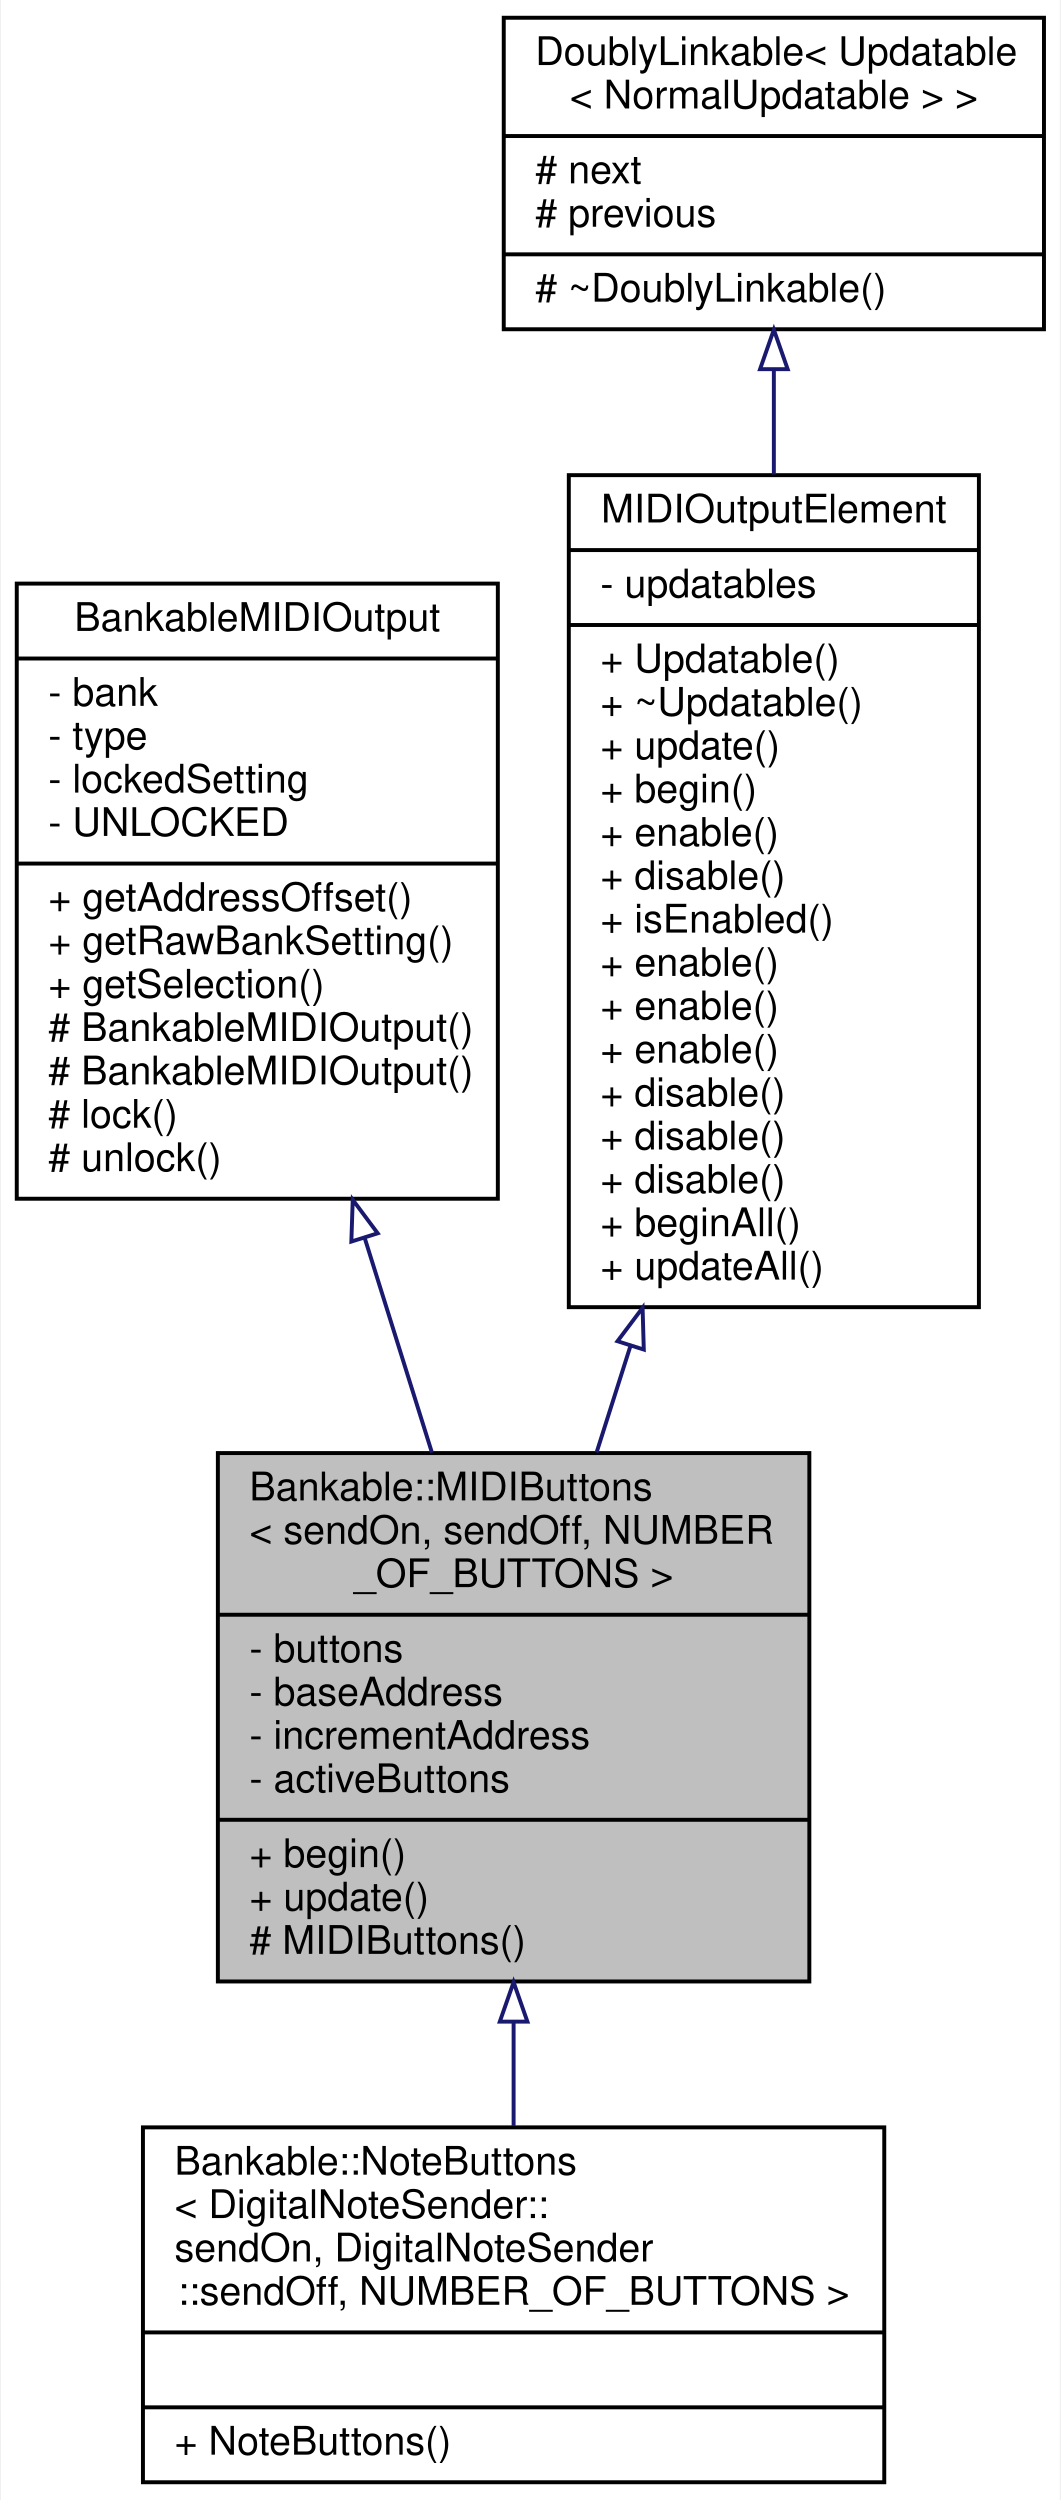
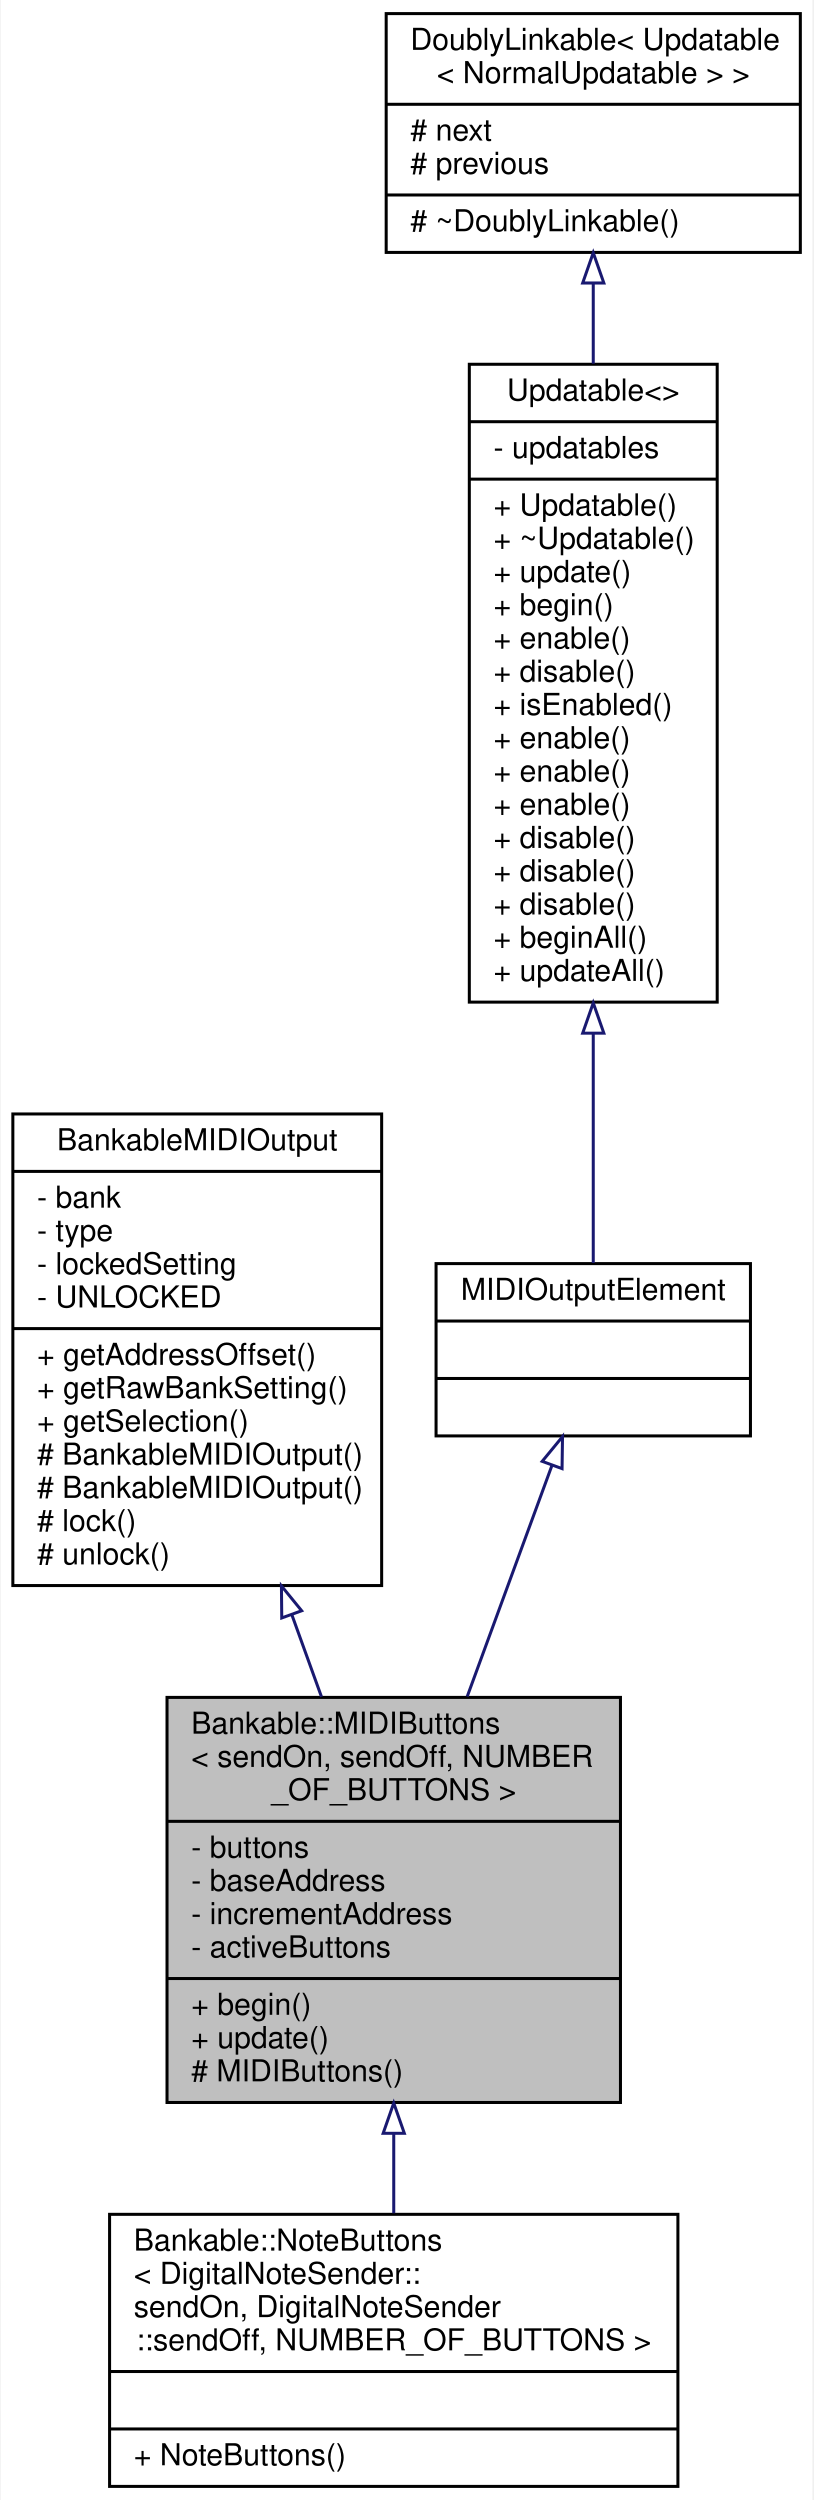
- <svg xmlns="http://www.w3.org/2000/svg" xmlns:xlink="http://www.w3.org/1999/xlink" width="269pt" height="634pt" viewBox="0.00 0.00 268.50 634.00">
-   <g id="graph0" class="graph" transform="scale(1 1) rotate(0) translate(4 630)">
-     <polygon fill="white" stroke="none" points="-4,4 -4,-630 264.5,-630 264.5,4 -4,4" />
+ <svg xmlns="http://www.w3.org/2000/svg" xmlns:xlink="http://www.w3.org/1999/xlink" width="269pt" height="827pt" viewBox="0.00 0.00 268.50 827.00">
+   <g id="graph0" class="graph" transform="scale(1 1) rotate(0) translate(4 823)">
+     <polygon fill="white" stroke="none" points="-4,4 -4,-823 264.5,-823 264.5,4 -4,4" />
    <g id="node1" class="node">
      <g id="a_node1">
        <a xlink:title="An abstract class for momentary push buttons that send MIDI events.">
          <polygon fill="#bfbfbf" stroke="black" points="51,-127.5 51,-261.5 201,-261.5 201,-127.5 51,-127.5" />
          <text text-anchor="start" x="59" y="-249.5" font-family="Helvetica,sans-Serif" font-size="10.00">Bankable::MIDIButtons</text>
          <text text-anchor="start" x="59" y="-238.5" font-family="Helvetica,sans-Serif" font-size="10.00">&lt; sendOn, sendOff, NUMBER</text>
          <text text-anchor="middle" x="126" y="-227.5" font-family="Helvetica,sans-Serif" font-size="10.00">_OF_BUTTONS &gt;</text>
          <polyline fill="none" stroke="black" points="51,-220.5 201,-220.5 " />
          <text text-anchor="start" x="59" y="-208.5" font-family="Helvetica,sans-Serif" font-size="10.00">- buttons</text>
          <text text-anchor="start" x="59" y="-197.5" font-family="Helvetica,sans-Serif" font-size="10.00">- baseAddress</text>
          <text text-anchor="start" x="59" y="-186.5" font-family="Helvetica,sans-Serif" font-size="10.00">- incrementAddress</text>
          <text text-anchor="start" x="59" y="-175.5" font-family="Helvetica,sans-Serif" font-size="10.00">- activeButtons</text>
          <polyline fill="none" stroke="black" points="51,-168.5 201,-168.5 " />
          <text text-anchor="start" x="59" y="-156.5" font-family="Helvetica,sans-Serif" font-size="10.00">+ begin()</text>
          <text text-anchor="start" x="59" y="-145.5" font-family="Helvetica,sans-Serif" font-size="10.00">+ update()</text>
          <text text-anchor="start" x="59" y="-134.5" font-family="Helvetica,sans-Serif" font-size="10.00"># MIDIButtons()</text>
        </a>
      </g>
    </g>
-     <g id="node5" class="node">
-       <g id="a_node5">
+     <g id="node6" class="node">
+       <g id="a_node6">
        <a xlink:href="../../d6/d5b/classBankable_1_1NoteButtons.html" target="_top" xlink:title="A class of MIDIOutputElements that read the input of a collection of momentary push buttons or switch...">
          <polygon fill="white" stroke="black" points="32,-0.5 32,-90.5 220,-90.5 220,-0.5 32,-0.5" />
          <text text-anchor="start" x="40" y="-78.5" font-family="Helvetica,sans-Serif" font-size="10.00">Bankable::NoteButtons</text>
          <text text-anchor="start" x="40" y="-67.5" font-family="Helvetica,sans-Serif" font-size="10.00">&lt; DigitalNoteSender::</text>
          <text text-anchor="start" x="40" y="-56.5" font-family="Helvetica,sans-Serif" font-size="10.00">sendOn, DigitalNoteSender</text>
          <text text-anchor="middle" x="126" y="-45.5" font-family="Helvetica,sans-Serif" font-size="10.00">::sendOff, NUMBER_OF_BUTTONS &gt;</text>
          <polyline fill="none" stroke="black" points="32,-38.5 220,-38.5 " />
          <text text-anchor="middle" x="126" y="-26.5" font-family="Helvetica,sans-Serif" font-size="10.00"> </text>
          <polyline fill="none" stroke="black" points="32,-19.5 220,-19.5 " />
          <text text-anchor="start" x="40" y="-7.5" font-family="Helvetica,sans-Serif" font-size="10.00">+ NoteButtons()</text>
        </a>
      </g>
    </g>
-     <g id="edge4" class="edge">
+     <g id="edge5" class="edge">
      <path fill="none" stroke="midnightblue" d="M126,-117.15C126,-108.147 126,-99.2 126,-90.853" />
      <polygon fill="none" stroke="midnightblue" points="122.5,-117.31 126,-127.311 129.5,-117.311 122.5,-117.31" />
    </g>
    <g id="node2" class="node">
      <g id="a_node2">
        <a xlink:href="../../d3/d43/classBankableMIDIOutput.html" target="_top" xlink:title=" ">
-           <polygon fill="white" stroke="black" points="0,-326 0,-482 122,-482 122,-326 0,-326" />
-           <text text-anchor="middle" x="61" y="-470" font-family="Helvetica,sans-Serif" font-size="10.00">BankableMIDIOutput</text>
-           <polyline fill="none" stroke="black" points="0,-463 122,-463 " />
-           <text text-anchor="start" x="8" y="-451" font-family="Helvetica,sans-Serif" font-size="10.00">- bank</text>
-           <text text-anchor="start" x="8" y="-440" font-family="Helvetica,sans-Serif" font-size="10.00">- type</text>
-           <text text-anchor="start" x="8" y="-429" font-family="Helvetica,sans-Serif" font-size="10.00">- lockedSetting</text>
-           <text text-anchor="start" x="8" y="-418" font-family="Helvetica,sans-Serif" font-size="10.00">- UNLOCKED</text>
-           <polyline fill="none" stroke="black" points="0,-411 122,-411 " />
-           <text text-anchor="start" x="8" y="-399" font-family="Helvetica,sans-Serif" font-size="10.00">+ getAddressOffset()</text>
-           <text text-anchor="start" x="8" y="-388" font-family="Helvetica,sans-Serif" font-size="10.00">+ getRawBankSetting()</text>
-           <text text-anchor="start" x="8" y="-377" font-family="Helvetica,sans-Serif" font-size="10.00">+ getSelection()</text>
-           <text text-anchor="start" x="8" y="-366" font-family="Helvetica,sans-Serif" font-size="10.00"># BankableMIDIOutput()</text>
-           <text text-anchor="start" x="8" y="-355" font-family="Helvetica,sans-Serif" font-size="10.00"># BankableMIDIOutput()</text>
-           <text text-anchor="start" x="8" y="-344" font-family="Helvetica,sans-Serif" font-size="10.00"># lock()</text>
-           <text text-anchor="start" x="8" y="-333" font-family="Helvetica,sans-Serif" font-size="10.00"># unlock()</text>
+           <polygon fill="white" stroke="black" points="0,-298.5 0,-454.5 122,-454.5 122,-298.5 0,-298.5" />
+           <text text-anchor="middle" x="61" y="-442.5" font-family="Helvetica,sans-Serif" font-size="10.00">BankableMIDIOutput</text>
+           <polyline fill="none" stroke="black" points="0,-435.5 122,-435.5 " />
+           <text text-anchor="start" x="8" y="-423.5" font-family="Helvetica,sans-Serif" font-size="10.00">- bank</text>
+           <text text-anchor="start" x="8" y="-412.5" font-family="Helvetica,sans-Serif" font-size="10.00">- type</text>
+           <text text-anchor="start" x="8" y="-401.5" font-family="Helvetica,sans-Serif" font-size="10.00">- lockedSetting</text>
+           <text text-anchor="start" x="8" y="-390.5" font-family="Helvetica,sans-Serif" font-size="10.00">- UNLOCKED</text>
+           <polyline fill="none" stroke="black" points="0,-383.5 122,-383.5 " />
+           <text text-anchor="start" x="8" y="-371.5" font-family="Helvetica,sans-Serif" font-size="10.00">+ getAddressOffset()</text>
+           <text text-anchor="start" x="8" y="-360.5" font-family="Helvetica,sans-Serif" font-size="10.00">+ getRawBankSetting()</text>
+           <text text-anchor="start" x="8" y="-349.5" font-family="Helvetica,sans-Serif" font-size="10.00">+ getSelection()</text>
+           <text text-anchor="start" x="8" y="-338.5" font-family="Helvetica,sans-Serif" font-size="10.00"># BankableMIDIOutput()</text>
+           <text text-anchor="start" x="8" y="-327.5" font-family="Helvetica,sans-Serif" font-size="10.00"># BankableMIDIOutput()</text>
+           <text text-anchor="start" x="8" y="-316.5" font-family="Helvetica,sans-Serif" font-size="10.00"># lock()</text>
+           <text text-anchor="start" x="8" y="-305.5" font-family="Helvetica,sans-Serif" font-size="10.00"># unlock()</text>
        </a>
      </g>
    </g>
    <g id="edge1" class="edge">
-       <path fill="none" stroke="midnightblue" d="M88.252,-316.002C93.954,-297.799 99.878,-278.89 105.295,-261.595" />
-       <polygon fill="none" stroke="midnightblue" points="84.853,-315.146 85.204,-325.735 91.533,-317.238 84.853,-315.146" />
+       <path fill="none" stroke="midnightblue" d="M92.278,-288.885C95.579,-279.742 98.898,-270.553 102.096,-261.695" />
+       <polygon fill="none" stroke="midnightblue" points="88.953,-287.786 88.849,-298.38 95.537,-290.164 88.953,-287.786" />
    </g>
    <g id="node3" class="node">
      <g id="a_node3">
-         <a xlink:href="../../d5/de0/classUpdatable.html" target="_top" xlink:title=" ">
-           <polygon fill="white" stroke="black" points="140,-298.5 140,-509.5 244,-509.5 244,-298.5 140,-298.5" />
-           <text text-anchor="middle" x="192" y="-497.5" font-family="Helvetica,sans-Serif" font-size="10.00">MIDIOutputElement</text>
-           <polyline fill="none" stroke="black" points="140,-490.5 244,-490.5 " />
-           <text text-anchor="start" x="148" y="-478.5" font-family="Helvetica,sans-Serif" font-size="10.00">- updatables</text>
-           <polyline fill="none" stroke="black" points="140,-471.5 244,-471.5 " />
-           <text text-anchor="start" x="148" y="-459.5" font-family="Helvetica,sans-Serif" font-size="10.00">+ Updatable()</text>
-           <text text-anchor="start" x="148" y="-448.5" font-family="Helvetica,sans-Serif" font-size="10.00">+ ~Updatable()</text>
-           <text text-anchor="start" x="148" y="-437.5" font-family="Helvetica,sans-Serif" font-size="10.00">+ update()</text>
-           <text text-anchor="start" x="148" y="-426.5" font-family="Helvetica,sans-Serif" font-size="10.00">+ begin()</text>
-           <text text-anchor="start" x="148" y="-415.5" font-family="Helvetica,sans-Serif" font-size="10.00">+ enable()</text>
-           <text text-anchor="start" x="148" y="-404.5" font-family="Helvetica,sans-Serif" font-size="10.00">+ disable()</text>
-           <text text-anchor="start" x="148" y="-393.5" font-family="Helvetica,sans-Serif" font-size="10.00">+ isEnabled()</text>
-           <text text-anchor="start" x="148" y="-382.5" font-family="Helvetica,sans-Serif" font-size="10.00">+ enable()</text>
-           <text text-anchor="start" x="148" y="-371.5" font-family="Helvetica,sans-Serif" font-size="10.00">+ enable()</text>
-           <text text-anchor="start" x="148" y="-360.5" font-family="Helvetica,sans-Serif" font-size="10.00">+ enable()</text>
-           <text text-anchor="start" x="148" y="-349.5" font-family="Helvetica,sans-Serif" font-size="10.00">+ disable()</text>
-           <text text-anchor="start" x="148" y="-338.5" font-family="Helvetica,sans-Serif" font-size="10.00">+ disable()</text>
-           <text text-anchor="start" x="148" y="-327.5" font-family="Helvetica,sans-Serif" font-size="10.00">+ disable()</text>
-           <text text-anchor="start" x="148" y="-316.5" font-family="Helvetica,sans-Serif" font-size="10.00">+ beginAll()</text>
-           <text text-anchor="start" x="148" y="-305.5" font-family="Helvetica,sans-Serif" font-size="10.00">+ updateAll()</text>
+         <a xlink:href="../../dc/dc9/structMIDIOutputElement.html" target="_top" xlink:title=" ">
+           <polygon fill="white" stroke="black" points="140,-348 140,-405 244,-405 244,-348 140,-348" />
+           <text text-anchor="middle" x="192" y="-393" font-family="Helvetica,sans-Serif" font-size="10.00">MIDIOutputElement</text>
+           <polyline fill="none" stroke="black" points="140,-386 244,-386 " />
+           <text text-anchor="middle" x="192" y="-374" font-family="Helvetica,sans-Serif" font-size="10.00"> </text>
+           <polyline fill="none" stroke="black" points="140,-367 244,-367 " />
+           <text text-anchor="middle" x="192" y="-355" font-family="Helvetica,sans-Serif" font-size="10.00"> </text>
        </a>
      </g>
    </g>
    <g id="edge2" class="edge">
-       <path fill="none" stroke="midnightblue" d="M155.643,-288.694C152.708,-279.467 149.809,-270.353 147.039,-261.647" />
-       <polygon fill="none" stroke="midnightblue" points="152.343,-289.869 158.71,-298.338 159.014,-287.748 152.343,-289.869" />
+       <path fill="none" stroke="midnightblue" d="M178.298,-338.13C170.213,-316.082 159.747,-287.537 150.304,-261.782" />
+       <polygon fill="none" stroke="midnightblue" points="175.103,-339.586 181.832,-347.769 181.676,-337.176 175.103,-339.586" />
    </g>
    <g id="node4" class="node">
      <g id="a_node4">
-         <a xlink:href="../../d4/d23/classDoublyLinkable.html" target="_top" xlink:title=" ">
-           <polygon fill="white" stroke="black" points="123.5,-546.5 123.5,-625.5 260.5,-625.5 260.5,-546.5 123.5,-546.5" />
-           <text text-anchor="start" x="131.5" y="-613.5" font-family="Helvetica,sans-Serif" font-size="10.00">DoublyLinkable&lt; Updatable</text>
-           <text text-anchor="middle" x="192" y="-602.5" font-family="Helvetica,sans-Serif" font-size="10.00">&lt; NormalUpdatable &gt; &gt;</text>
-           <polyline fill="none" stroke="black" points="123.5,-595.5 260.5,-595.5 " />
-           <text text-anchor="start" x="131.5" y="-583.5" font-family="Helvetica,sans-Serif" font-size="10.00"># next</text>
-           <text text-anchor="start" x="131.5" y="-572.5" font-family="Helvetica,sans-Serif" font-size="10.00"># previous</text>
-           <polyline fill="none" stroke="black" points="123.5,-565.5 260.5,-565.5 " />
-           <text text-anchor="start" x="131.5" y="-553.5" font-family="Helvetica,sans-Serif" font-size="10.00"># ~DoublyLinkable()</text>
+         <a xlink:href="../../d5/de0/classUpdatable.html" target="_top" xlink:title=" ">
+           <polygon fill="white" stroke="black" points="151,-491.5 151,-702.5 233,-702.5 233,-491.5 151,-491.5" />
+           <text text-anchor="middle" x="192" y="-690.5" font-family="Helvetica,sans-Serif" font-size="10.00">Updatable&lt;&gt;</text>
+           <polyline fill="none" stroke="black" points="151,-683.5 233,-683.5 " />
+           <text text-anchor="start" x="159" y="-671.5" font-family="Helvetica,sans-Serif" font-size="10.00">- updatables</text>
+           <polyline fill="none" stroke="black" points="151,-664.5 233,-664.5 " />
+           <text text-anchor="start" x="159" y="-652.5" font-family="Helvetica,sans-Serif" font-size="10.00">+ Updatable()</text>
+           <text text-anchor="start" x="159" y="-641.5" font-family="Helvetica,sans-Serif" font-size="10.00">+ ~Updatable()</text>
+           <text text-anchor="start" x="159" y="-630.5" font-family="Helvetica,sans-Serif" font-size="10.00">+ update()</text>
+           <text text-anchor="start" x="159" y="-619.5" font-family="Helvetica,sans-Serif" font-size="10.00">+ begin()</text>
+           <text text-anchor="start" x="159" y="-608.5" font-family="Helvetica,sans-Serif" font-size="10.00">+ enable()</text>
+           <text text-anchor="start" x="159" y="-597.5" font-family="Helvetica,sans-Serif" font-size="10.00">+ disable()</text>
+           <text text-anchor="start" x="159" y="-586.5" font-family="Helvetica,sans-Serif" font-size="10.00">+ isEnabled()</text>
+           <text text-anchor="start" x="159" y="-575.5" font-family="Helvetica,sans-Serif" font-size="10.00">+ enable()</text>
+           <text text-anchor="start" x="159" y="-564.5" font-family="Helvetica,sans-Serif" font-size="10.00">+ enable()</text>
+           <text text-anchor="start" x="159" y="-553.5" font-family="Helvetica,sans-Serif" font-size="10.00">+ enable()</text>
+           <text text-anchor="start" x="159" y="-542.5" font-family="Helvetica,sans-Serif" font-size="10.00">+ disable()</text>
+           <text text-anchor="start" x="159" y="-531.5" font-family="Helvetica,sans-Serif" font-size="10.00">+ disable()</text>
+           <text text-anchor="start" x="159" y="-520.5" font-family="Helvetica,sans-Serif" font-size="10.00">+ disable()</text>
+           <text text-anchor="start" x="159" y="-509.5" font-family="Helvetica,sans-Serif" font-size="10.00">+ beginAll()</text>
+           <text text-anchor="start" x="159" y="-498.5" font-family="Helvetica,sans-Serif" font-size="10.00">+ updateAll()</text>
        </a>
      </g>
    </g>
    <g id="edge3" class="edge">
-       <path fill="none" stroke="midnightblue" d="M192,-536.16C192,-527.809 192,-518.856 192,-509.694" />
-       <polygon fill="none" stroke="midnightblue" points="188.5,-536.385 192,-546.385 195.5,-536.386 188.5,-536.385" />
+       <path fill="none" stroke="midnightblue" d="M192,-481.176C192,-452.775 192,-424.878 192,-405.189" />
+       <polygon fill="none" stroke="midnightblue" points="188.5,-481.23 192,-491.23 195.5,-481.23 188.5,-481.23" />
+     </g>
+     <g id="node5" class="node">
+       <g id="a_node5">
+         <a xlink:href="../../d4/d23/classDoublyLinkable.html" target="_top" xlink:title=" ">
+           <polygon fill="white" stroke="black" points="123.5,-739.5 123.5,-818.5 260.5,-818.5 260.5,-739.5 123.5,-739.5" />
+           <text text-anchor="start" x="131.5" y="-806.5" font-family="Helvetica,sans-Serif" font-size="10.00">DoublyLinkable&lt; Updatable</text>
+           <text text-anchor="middle" x="192" y="-795.5" font-family="Helvetica,sans-Serif" font-size="10.00">&lt; NormalUpdatable &gt; &gt;</text>
+           <polyline fill="none" stroke="black" points="123.5,-788.5 260.5,-788.5 " />
+           <text text-anchor="start" x="131.5" y="-776.5" font-family="Helvetica,sans-Serif" font-size="10.00"># next</text>
+           <text text-anchor="start" x="131.5" y="-765.5" font-family="Helvetica,sans-Serif" font-size="10.00"># previous</text>
+           <polyline fill="none" stroke="black" points="123.5,-758.5 260.5,-758.5 " />
+           <text text-anchor="start" x="131.5" y="-746.5" font-family="Helvetica,sans-Serif" font-size="10.00"># ~DoublyLinkable()</text>
+         </a>
+       </g>
+     </g>
+     <g id="edge4" class="edge">
+       <path fill="none" stroke="midnightblue" d="M192,-729.16C192,-720.809 192,-711.856 192,-702.694" />
+       <polygon fill="none" stroke="midnightblue" points="188.5,-729.385 192,-739.385 195.5,-729.386 188.5,-729.385" />
    </g>
  </g>
</svg>
